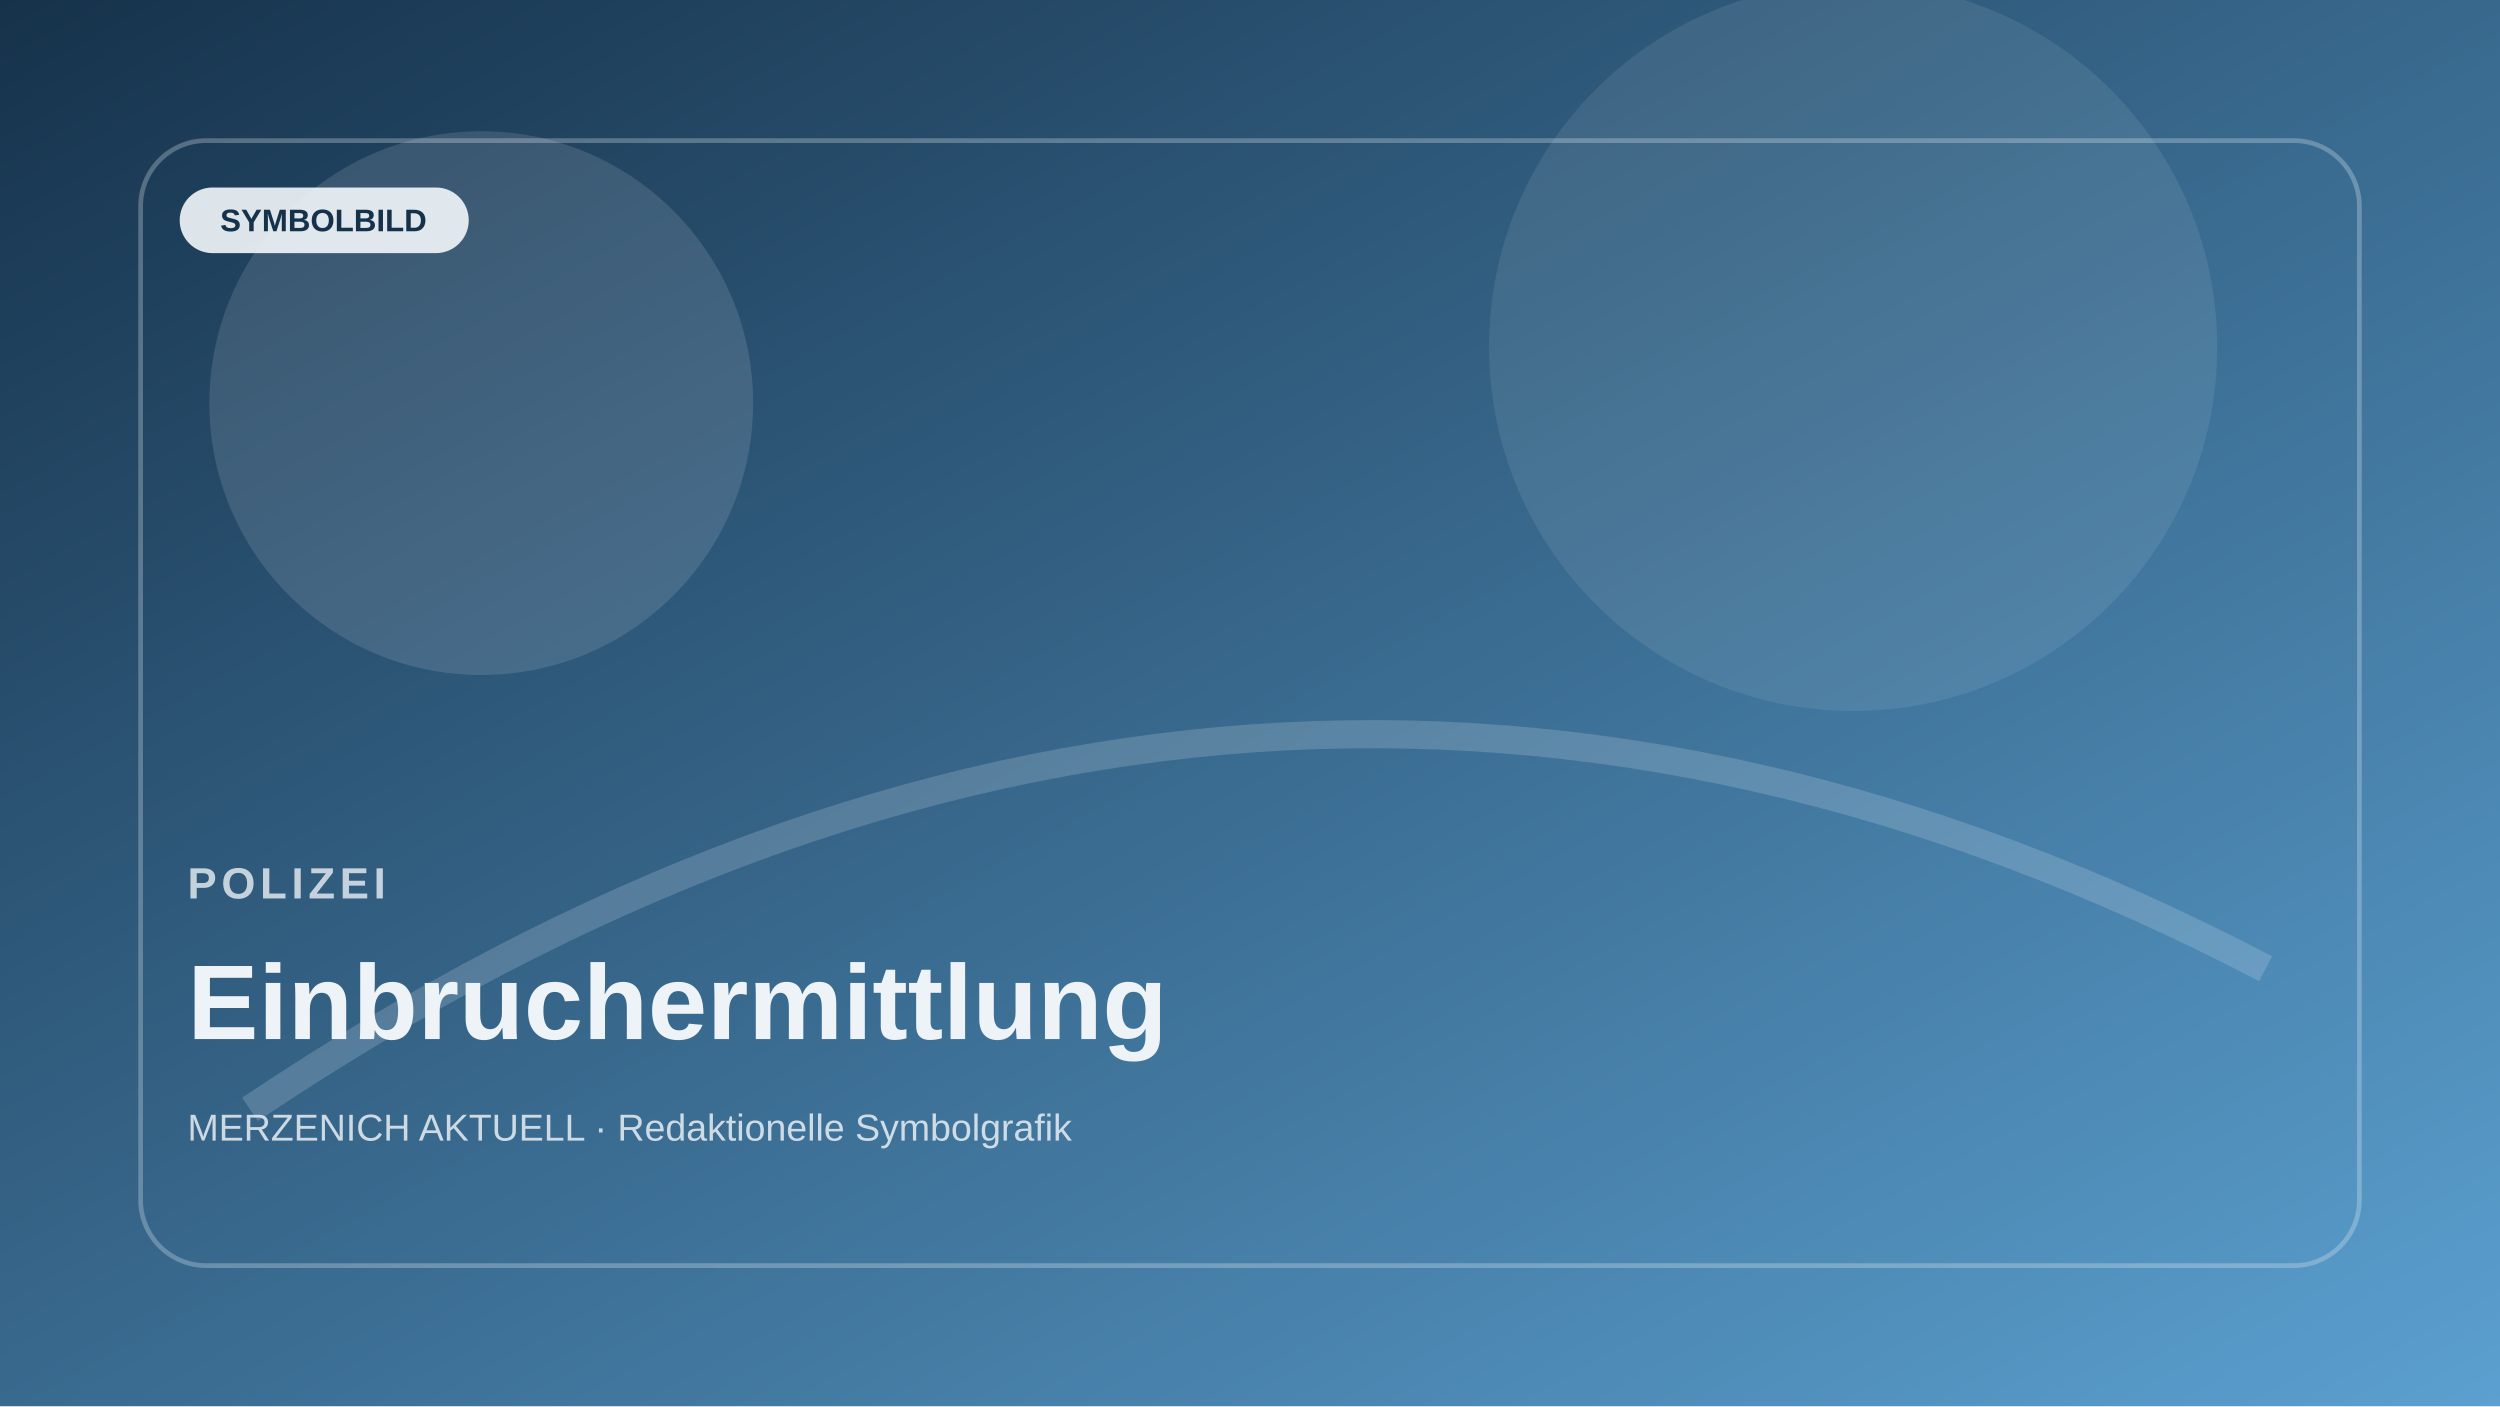
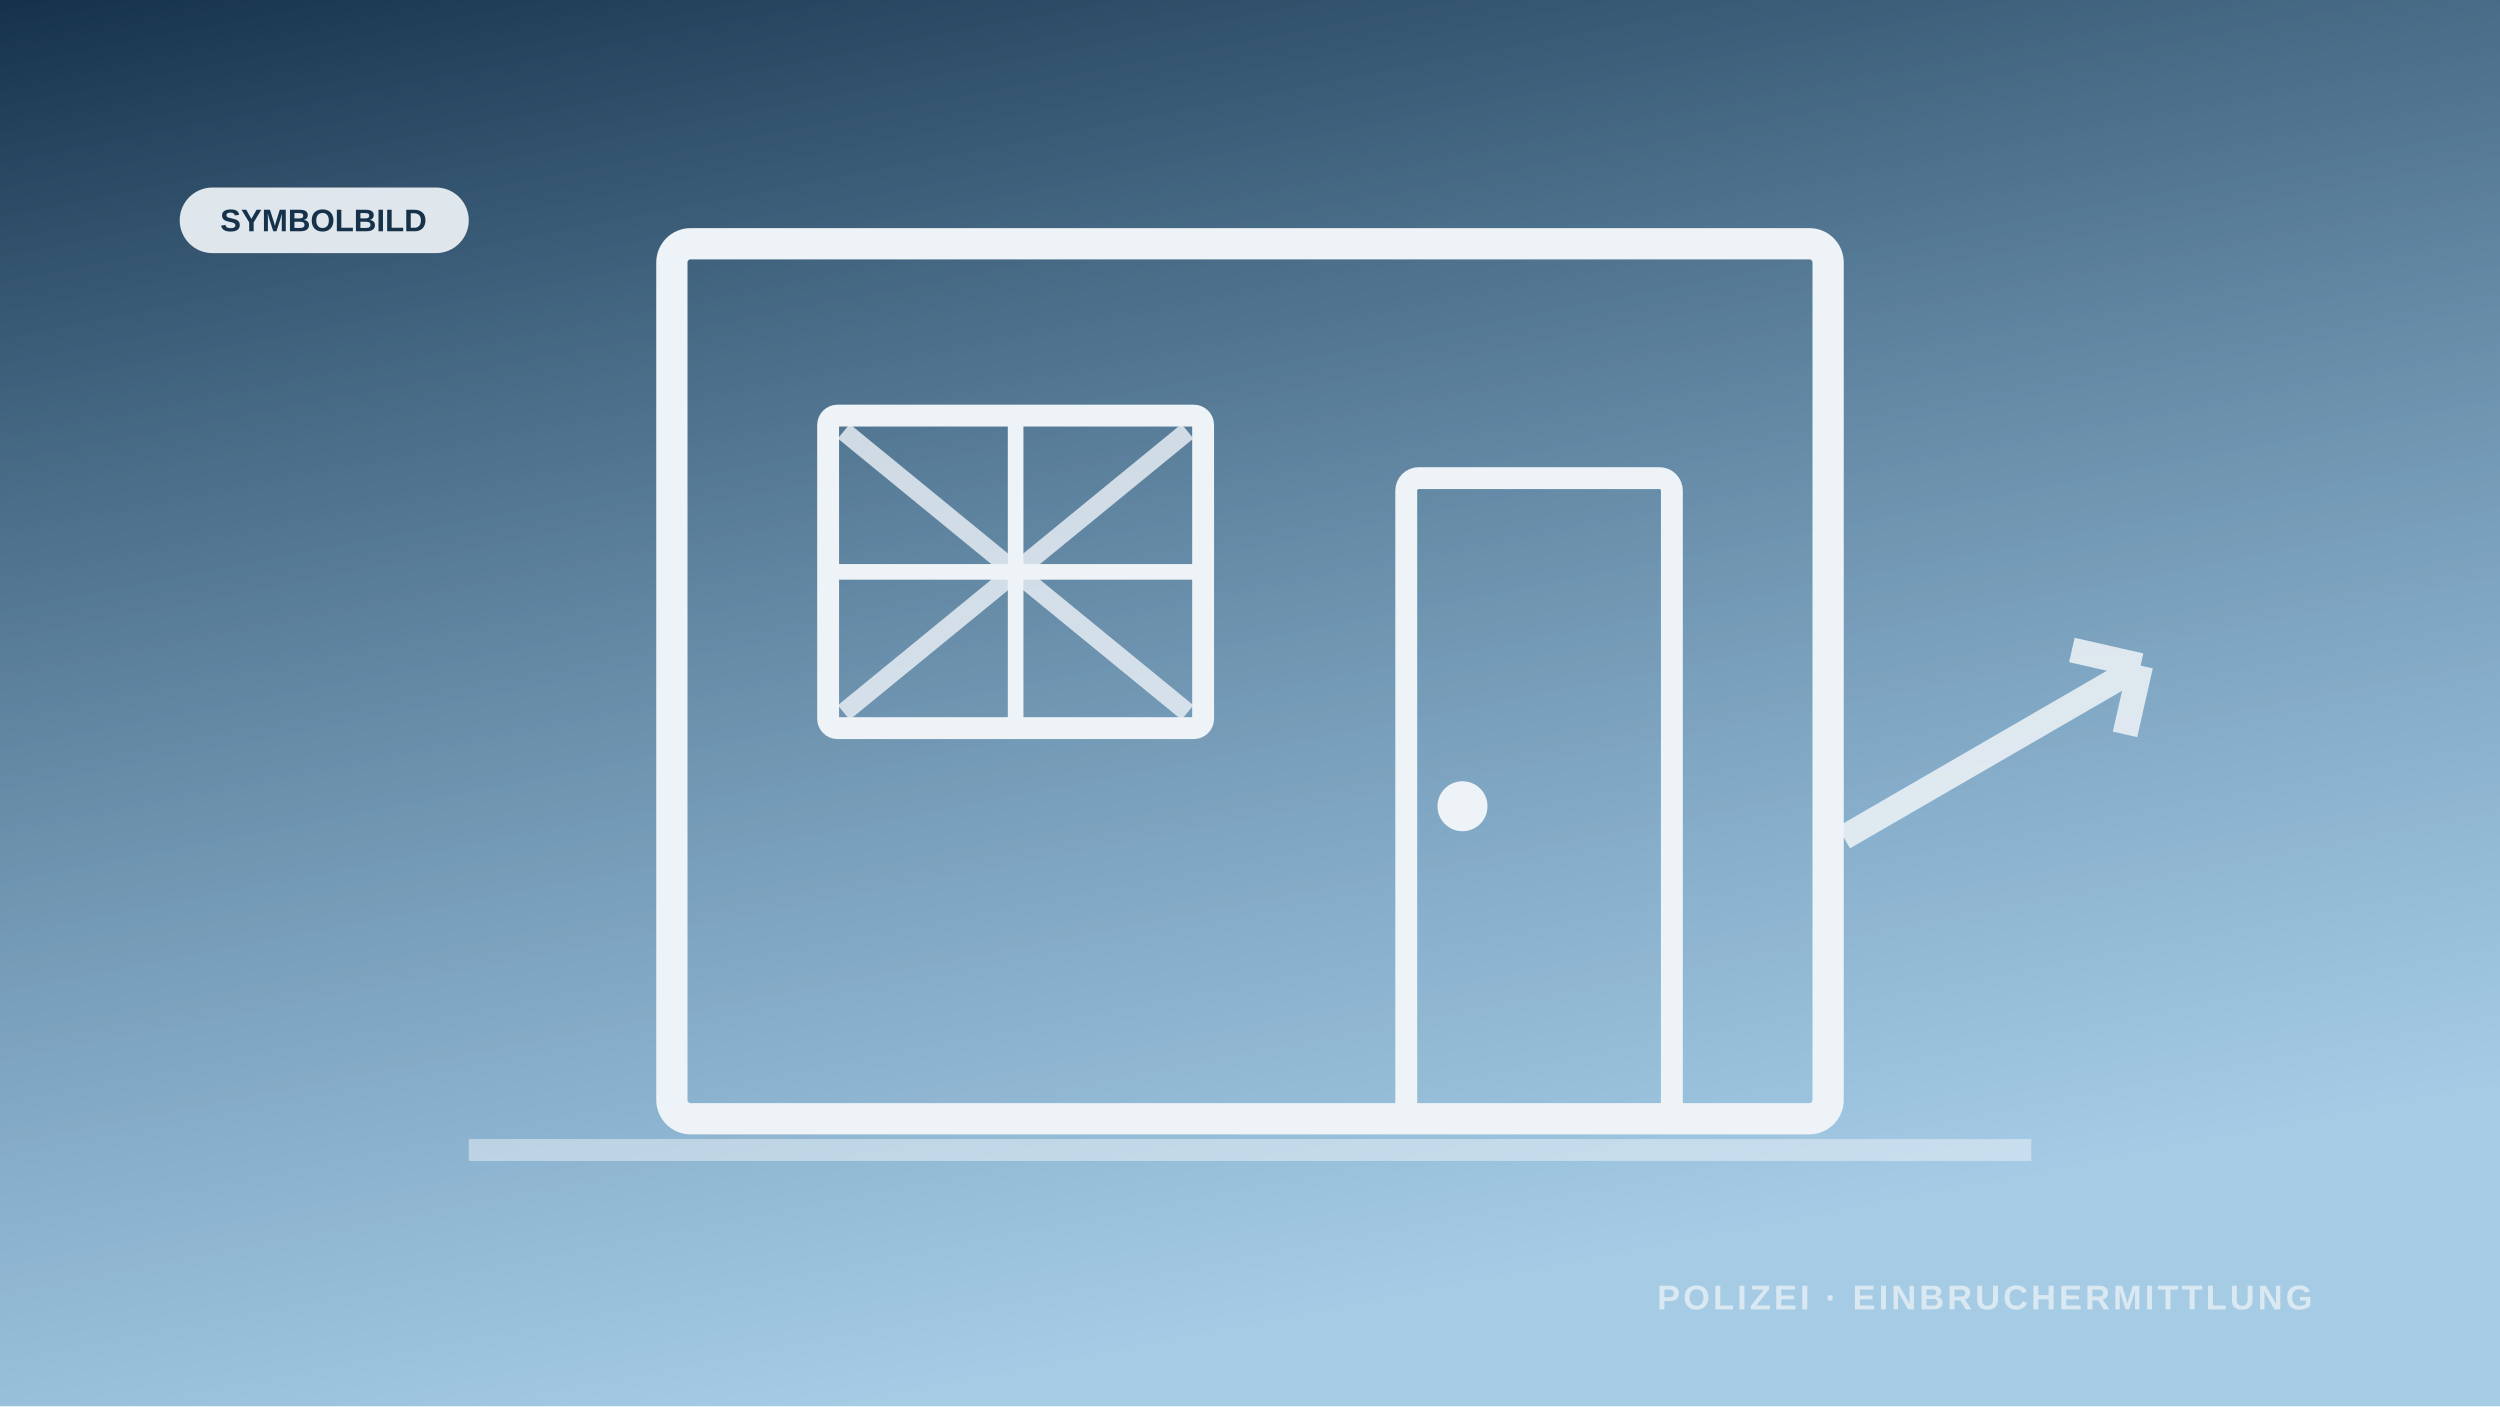
<svg xmlns="http://www.w3.org/2000/svg" viewBox="0 0 1600 900" width="1600" height="900" role="img" aria-labelledby="t d">
  <defs>
-     <linearGradient id="g" x1="0" y1="0" x2="1" y2="1">
+     <linearGradient id="g" x1="0" y1="0" x2=".35" y2="1">
      <stop stop-color="#16324b" />
-       <stop offset="1" stop-color="#5ba0d0" />
+       <stop offset="1" stop-color="#5ba0d0" stop-opacity=".55" />
    </linearGradient>
  </defs>
  <rect width="1600" height="900" fill="url(#g)" />
-   <circle cx="308" cy="258" r="174" fill="#eef3f7" opacity=".13" />
-   <circle cx="1186" cy="222" r="233" fill="#eef3f7" opacity=".09" />
-   <path d="M160 710 Q800 280 1450 620" fill="none" stroke="#eef3f7" stroke-width="18" opacity=".18" />
-   <rect x="90" y="90" width="1420" height="720" rx="42" fill="none" stroke="#eef3f7" stroke-width="3" opacity=".28" />
+   <g transform="translate(0,-24)">
+     <rect x="430" y="180" width="740" height="560" rx="12" fill="none" stroke="#eef3f7" stroke-width="20" />
+     <rect x="530" y="290" width="240" height="200" rx="6" fill="none" stroke="#eef3f7" stroke-width="14" />
+     <line x1="650" y1="290" x2="650" y2="490" stroke="#eef3f7" stroke-width="10" />
+     <line x1="530" y1="390" x2="770" y2="390" stroke="#eef3f7" stroke-width="10" />
+     <path d="M540 300 L760 480 M760 300 L540 480" stroke="#eef3f7" stroke-width="12" opacity=".8" />
+     <rect x="900" y="330" width="170" height="410" rx="8" fill="none" stroke="#eef3f7" stroke-width="14" />
+     <circle cx="936" cy="540" r="16" fill="#eef3f7" />
+     <path d="M300 760 h1000" stroke="#eef3f7" stroke-width="14" opacity=".5" />
+     <g stroke="#eef3f7" stroke-width="16" opacity=".85">
+       <path d="M1180 560 l190 -110" />
+       <path d="M1370 450 l-44 -10 m44 10 l-10 44" />
+     </g>
+   </g>
  <rect x="115" y="120" width="185" height="42" rx="21" fill="#eef3f7" opacity=".92" />
  <text x="207" y="148" text-anchor="middle" font-family="Arial,sans-serif" font-size="20" font-weight="700" fill="#16324b">SYMBOLBILD</text>
-   <text x="120" y="575" font-family="Arial,sans-serif" font-size="28" font-weight="700" letter-spacing="3" fill="#eef3f7" opacity=".78">POLIZEI</text>
-   <text x="120" y="665" font-family="Arial,sans-serif" font-size="68" font-weight="800" fill="#eef3f7">Einbruchermittlung</text>
-   <text x="120" y="730" font-family="Arial,sans-serif" font-size="24" fill="#eef3f7" opacity=".82">MERZENICH AKTUELL · Redaktionelle Symbolgrafik</text>
+   <text x="1480" y="838" text-anchor="end" font-family="Arial,sans-serif" font-size="22" font-weight="700" letter-spacing="2" fill="#eef3f7" opacity=".72">POLIZEI · EINBRUCHERMITTLUNG</text>
</svg>
